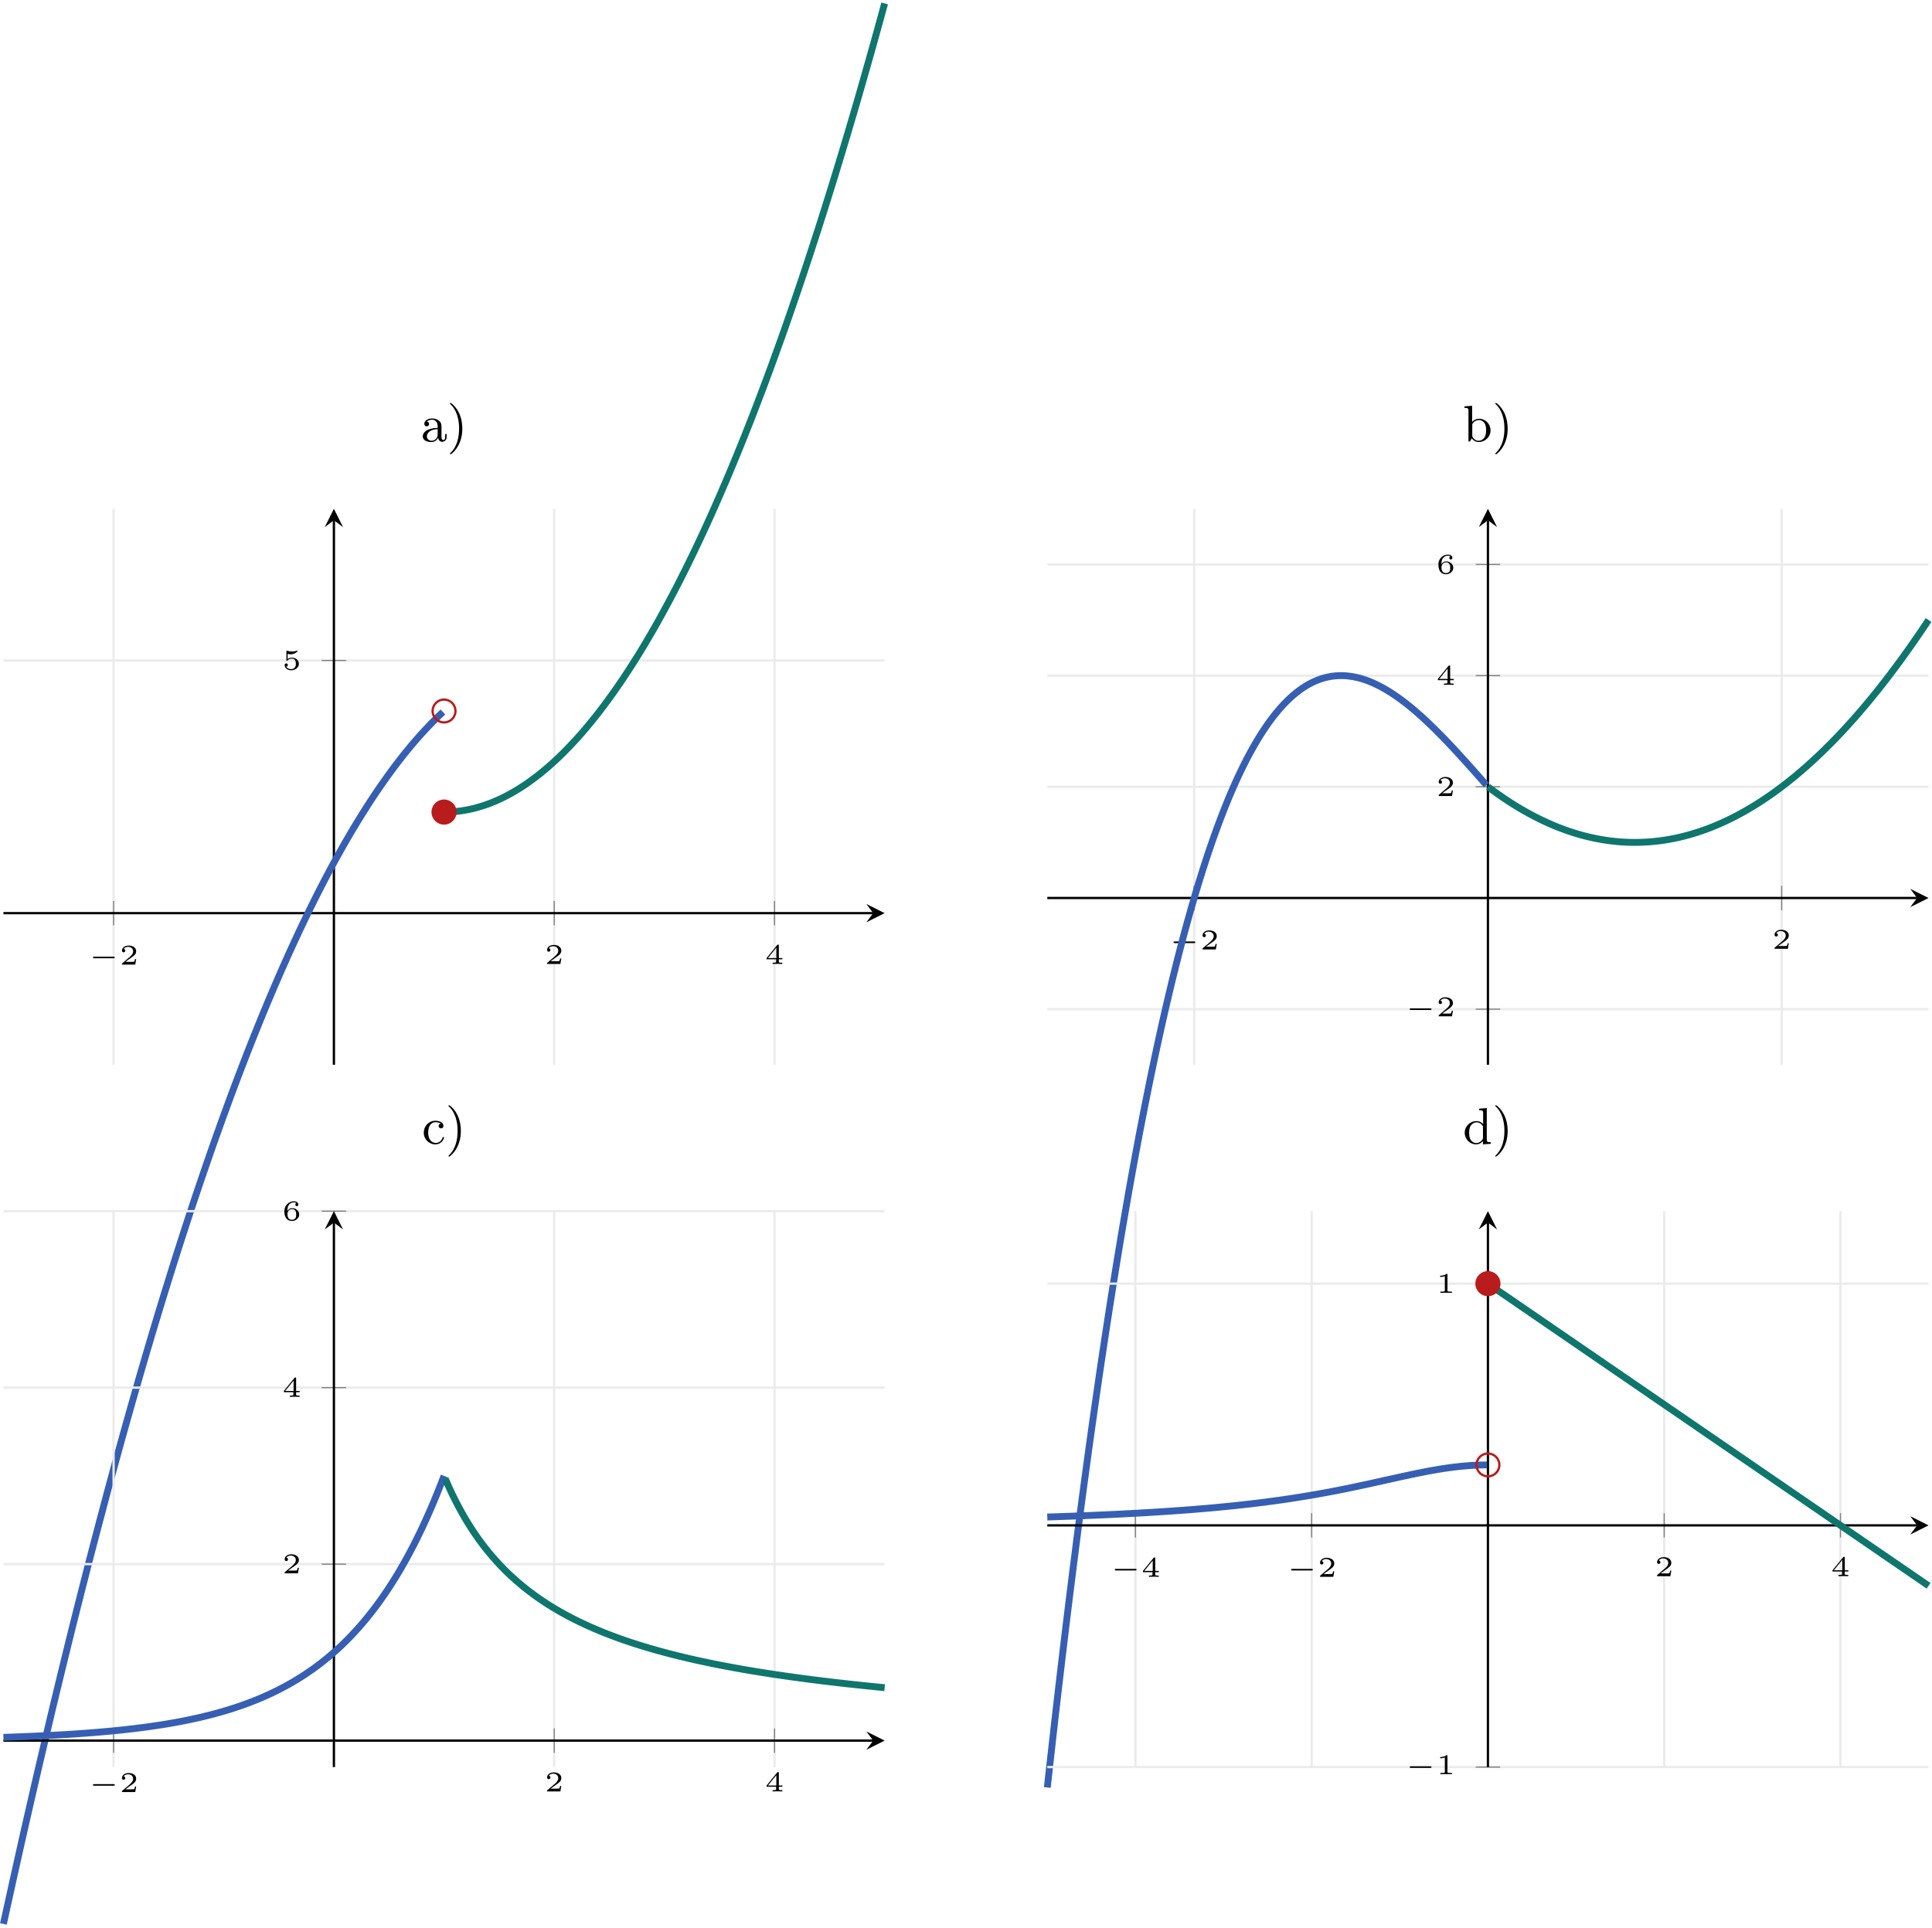
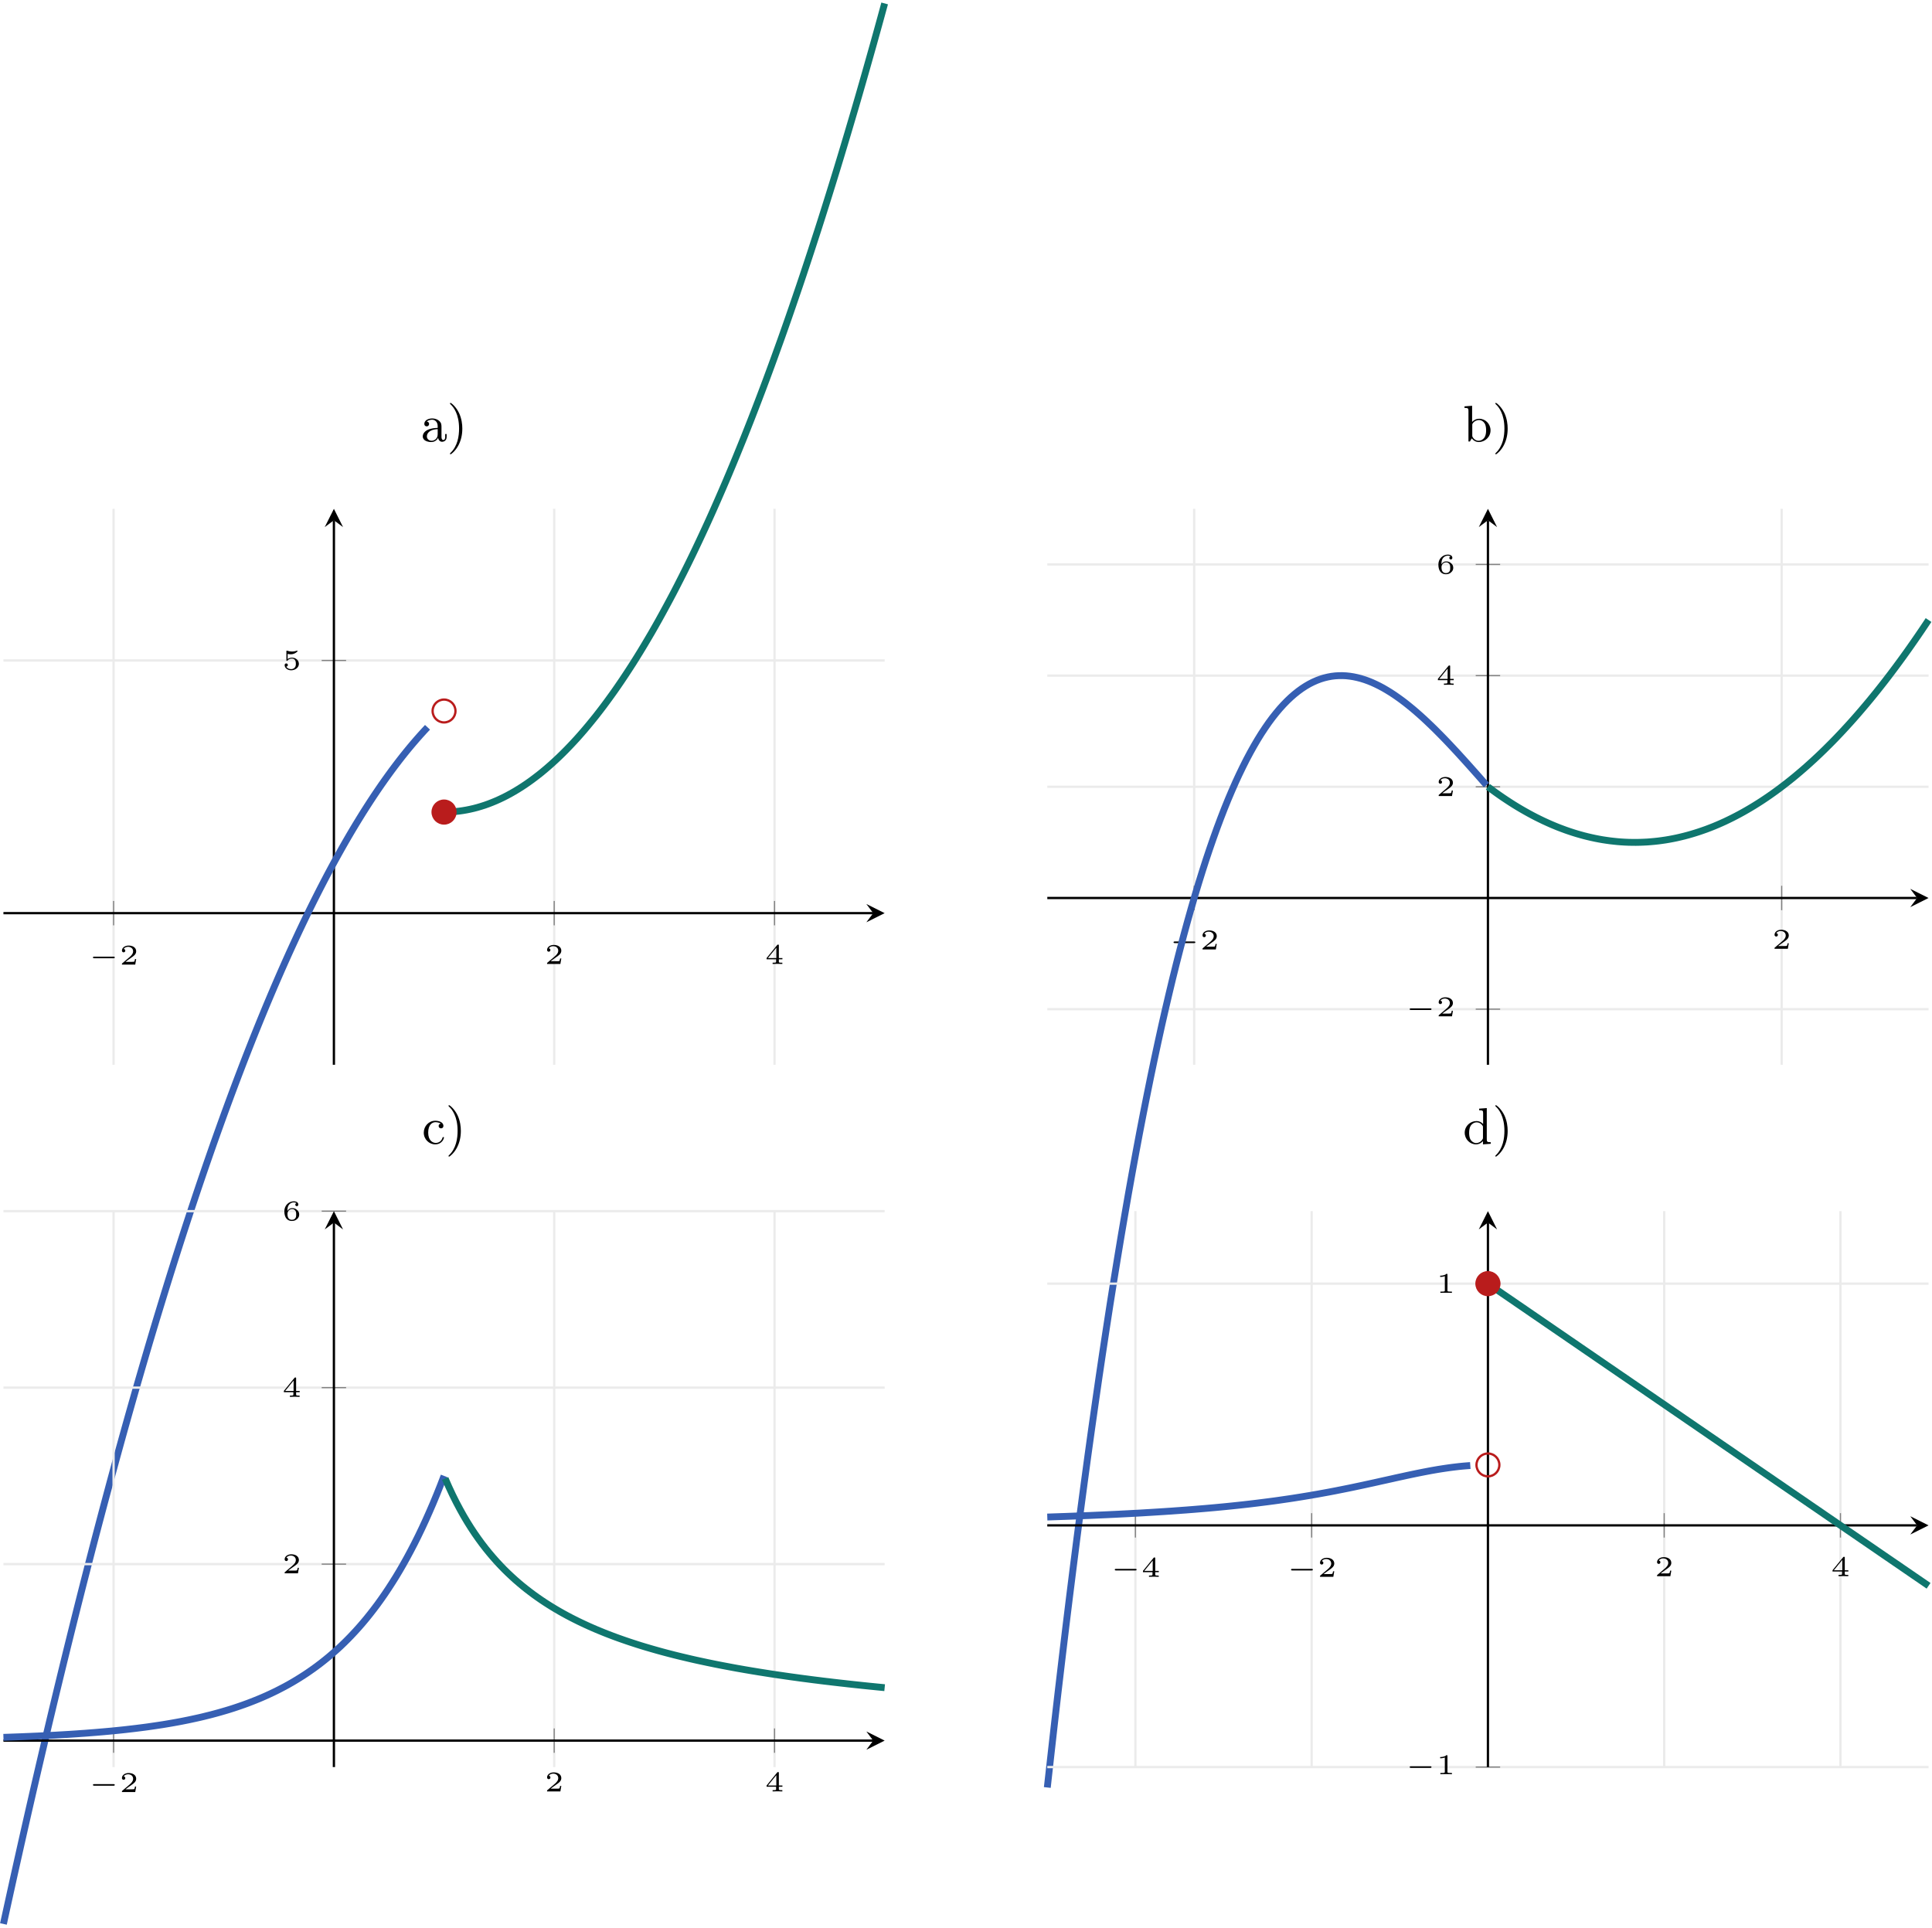
<svg xmlns="http://www.w3.org/2000/svg" xmlns:xlink="http://www.w3.org/1999/xlink" version="1.1" width="336.723pt" height="335.942pt" viewBox="-68.016 -68.016 336.723 335.942">
  <defs>
    <path id="g0-41" d="M2.672-2.251C2.672-2.986 2.564-3.972 2.098-4.967C1.569-6.07 .735-6.725 .628-6.725C.538-6.725 .52-6.653 .52-6.626C.52-6.581 .538-6.554 .601-6.492C1.121-6.025 2.107-4.806 2.107-2.251C2.107-.968 1.874 .816 .574 2.026C.556 2.053 .52 2.089 .52 2.134C.52 2.161 .538 2.233 .628 2.233C.735 2.233 1.542 1.587 2.026 .61C2.457-.251 2.672-1.175 2.672-2.251Z" />
    <path id="g0-97" d="M3.067-.646C3.111-.269 3.371 .054 3.757 .054C3.981 .054 4.546-.081 4.546-.798V-1.3H4.295V-.807C4.295-.708 4.295-.26 3.972-.26S3.649-.69 3.649-.834V-2.403C3.649-2.914 3.649-3.219 3.246-3.587C2.914-3.882 2.484-4.017 2.035-4.017C1.282-4.017 .655-3.64 .655-3.067C.655-2.789 .843-2.636 1.076-2.636C1.318-2.636 1.488-2.815 1.488-3.049C1.488-3.434 1.094-3.479 1.085-3.479C1.327-3.712 1.757-3.793 2.017-3.793C2.475-3.793 2.986-3.452 2.986-2.663V-2.367C2.502-2.349 1.829-2.304 1.228-2.017C.583-1.704 .386-1.237 .386-.879C.386-.143 1.255 .099 1.856 .099C2.6 .099 2.941-.395 3.067-.646ZM2.986-1.264C2.986-.395 2.313-.126 1.919-.126C1.497-.126 1.103-.43 1.103-.879C1.103-1.47 1.614-2.098 2.986-2.152V-1.264Z" />
    <path id="g0-98" d="M1.623-2.86C1.623-3.031 1.623-3.04 1.722-3.183C2.026-3.596 2.466-3.739 2.806-3.739C3.192-3.739 3.551-3.524 3.784-3.147C4.017-2.762 4.035-2.233 4.035-1.946C4.035-1.524 3.981-1.049 3.748-.69C3.551-.403 3.183-.126 2.708-.126C2.304-.126 1.964-.341 1.748-.672C1.623-.861 1.623-.87 1.623-1.04V-2.86ZM1.542-.547C1.82-.152 2.268 .099 2.753 .099C3.82 .099 4.806-.762 4.806-1.937C4.806-3.058 3.918-3.963 2.842-3.963C2.233-3.963 1.811-3.649 1.596-3.407V-6.223L.269-6.124V-5.846C.879-5.846 .959-5.783 .959-5.344V0H1.21L1.542-.547Z" />
    <path id="g0-99" d="M3.264-3.524C3.075-3.488 2.896-3.362 2.896-3.102C2.896-2.869 3.075-2.69 3.309-2.69S3.73-2.842 3.73-3.12C3.73-3.676 3.102-4.017 2.313-4.017C1.166-4.017 .305-3.058 .305-1.937C.305-.78 1.237 .099 2.295 .099C3.542 .099 3.829-.986 3.829-1.067C3.829-1.175 3.73-1.175 3.703-1.175C3.604-1.175 3.604-1.157 3.551-1.004C3.344-.386 2.842-.152 2.385-.152C1.811-.152 1.076-.619 1.076-1.946C1.076-3.344 1.793-3.766 2.331-3.766C2.448-3.766 2.932-3.748 3.264-3.524Z" />
    <path id="g0-100" d="M3.488-1.076C3.488-.915 3.488-.888 3.353-.699C3.075-.296 2.663-.126 2.304-.126C1.919-.126 1.56-.341 1.327-.717C1.094-1.103 1.076-1.632 1.076-1.919C1.076-2.34 1.13-2.815 1.363-3.174C1.56-3.461 1.928-3.739 2.403-3.739C2.78-3.739 3.138-3.551 3.38-3.21C3.488-3.067 3.488-3.058 3.488-2.887V-1.076ZM3.515-3.434C3.47-3.488 3.067-3.963 2.367-3.963C1.264-3.963 .305-3.084 .305-1.928C.305-.807 1.201 .099 2.268 .099C2.923 .099 3.327-.287 3.488-.475V.099L4.842 0V-.278C4.232-.278 4.151-.341 4.151-.78V-6.223L2.824-6.124V-5.846C3.434-5.846 3.515-5.783 3.515-5.344V-3.434Z" />
    <path id="g1-0" d="M4.384-1.106C4.463-1.106 4.598-1.106 4.598-1.245S4.463-1.385 4.384-1.385H1.011C.932-1.385 .797-1.385 .797-1.245S.932-1.106 1.011-1.106H4.384Z" />
    <path id="g2-49" d="M1.983-3.168C1.983-3.318 1.968-3.318 1.803-3.318C1.45-2.999 .897-2.999 .797-2.999H.712V-2.78H.797C.912-2.78 1.235-2.795 1.524-2.919V-.428C1.524-.274 1.524-.219 .996-.219H.747V0C1.021-.02 1.465-.02 1.753-.02S2.486-.02 2.76 0V-.219H2.511C1.983-.219 1.983-.274 1.983-.428V-3.168Z" />
    <path id="g2-50" d="M2.934-.961H2.725C2.71-.867 2.66-.558 2.58-.508C2.54-.478 2.122-.478 2.047-.478H1.071C1.4-.722 1.768-1.001 2.067-1.2C2.516-1.509 2.934-1.798 2.934-2.326C2.934-2.964 2.331-3.318 1.619-3.318C.946-3.318 .453-2.929 .453-2.441C.453-2.182 .672-2.137 .742-2.137C.877-2.137 1.036-2.227 1.036-2.431C1.036-2.61 .907-2.71 .752-2.725C.892-2.949 1.181-3.098 1.514-3.098C1.998-3.098 2.401-2.809 2.401-2.321C2.401-1.903 2.112-1.584 1.729-1.26L.513-.229C.463-.184 .458-.184 .453-.149V0H2.77L2.934-.961Z" />
    <path id="g2-52" d="M3.073-.812V-1.031H2.451V-3.223C2.451-3.342 2.446-3.372 2.316-3.372C2.217-3.372 2.212-3.367 2.157-3.298L.314-1.031V-.812H1.973V-.423C1.973-.269 1.973-.219 1.539-.219H1.365V0C1.599-.01 1.923-.02 2.212-.02S2.819-.01 3.059 0V-.219H2.884C2.451-.219 2.451-.269 2.451-.423V-.812H3.073ZM2.012-2.834V-1.031H.548L2.012-2.834Z" />
    <path id="g2-53" d="M.976-2.745C1.24-2.68 1.465-2.68 1.519-2.68C1.858-2.68 2.107-2.78 2.237-2.849C2.356-2.909 2.695-3.123 2.695-3.233C2.695-3.308 2.64-3.318 2.625-3.318C2.615-3.318 2.605-3.318 2.55-3.293C2.361-3.228 2.052-3.158 1.724-3.158C1.44-3.158 1.166-3.208 .902-3.298C.847-3.318 .837-3.318 .827-3.318C.757-3.318 .757-3.258 .757-3.178V-1.684C.757-1.599 .757-1.534 .852-1.534C.907-1.534 .912-1.544 .956-1.599C1.146-1.818 1.41-1.928 1.748-1.928C2.037-1.928 2.197-1.758 2.267-1.654C2.381-1.484 2.406-1.26 2.406-1.021C2.406-.812 2.386-.533 2.192-.339C1.968-.11 1.684-.095 1.574-.095C1.25-.095 .887-.234 .732-.528C.941-.543 1.011-.692 1.011-.807C1.011-.966 .892-1.086 .732-1.086C.623-1.086 .453-1.021 .453-.792C.453-.304 .932 .11 1.584 .11C2.326 .11 2.934-.389 2.934-1.006C2.934-1.569 2.451-2.092 1.758-2.092C1.445-2.092 1.191-2.012 .976-1.848V-2.745Z" />
    <path id="g2-54" d="M.927-1.634C.932-1.863 .936-2.257 1.116-2.58C1.26-2.849 1.584-3.128 2.047-3.128C2.142-3.128 2.366-3.118 2.516-2.999C2.436-2.979 2.306-2.904 2.306-2.735C2.306-2.575 2.426-2.471 2.57-2.471C2.655-2.471 2.834-2.516 2.834-2.75C2.834-3.019 2.645-3.318 2.042-3.318C1.186-3.318 .399-2.615 .399-1.584C.399-.394 .981 .11 1.709 .11C2.202 .11 2.436-.075 2.605-.214C2.924-.478 2.989-.772 2.989-1.021C2.989-1.325 2.889-1.569 2.63-1.798C2.411-1.998 2.182-2.132 1.748-2.132C1.46-2.132 1.136-1.993 .927-1.634ZM1.709-.095C.941-.095 .941-.922 .941-1.131C.941-1.514 1.215-1.963 1.738-1.963C1.993-1.963 2.152-1.898 2.306-1.699C2.456-1.514 2.461-1.305 2.461-1.026C2.461-.737 2.461-.548 2.301-.349C2.162-.184 1.988-.095 1.709-.095Z" />
  </defs>
  <g id="page1">
    <path d="M-48.219 117.574V20.672M28.574 117.574V20.672M66.973 117.574V20.672" stroke="#ebebeb" fill="none" stroke-width=".399" stroke-miterlimit="10" />
    <path d="M-67.418 47.102H86.168" stroke="#ebebeb" fill="none" stroke-width=".399" stroke-miterlimit="10" />
    <path d="M-48.219 93.27V89.02M28.574 93.27V89.02M66.973 93.27V89.02" stroke="#808080" fill="none" stroke-width=".199" stroke-miterlimit="10" />
    <path d="M-11.949 47.102H-7.695" stroke="#808080" fill="none" stroke-width=".199" stroke-miterlimit="10" />
    <path d="M-67.418 91.145H84.176" stroke="#000" fill="none" stroke-width=".399" stroke-miterlimit="10" />
    <path d="M86.168 91.145L82.98 89.551L84.176 91.145L82.98 92.738" />
    <path d="M-9.82 117.574V22.664" stroke="#000" fill="none" stroke-width=".399" stroke-miterlimit="10" />
    <path d="M-9.82 20.672L-11.418 23.859L-9.82 22.664L-8.227 23.859" />
    <g transform="matrix(1 0 0 1 14.2073 -16.863)">
      <use x="-66.819" y="116.975" xlink:href="#g1-0" />
      <use x="-61.423" y="116.975" xlink:href="#g2-50" />
    </g>
    <g transform="matrix(1 0 0 1 93.6988 -16.974)">
      <use x="-66.819" y="116.975" xlink:href="#g2-50" />
    </g>
    <g transform="matrix(1 0 0 1 132.0955 -16.974)">
      <use x="-66.819" y="116.975" xlink:href="#g2-52" />
    </g>
    <g transform="matrix(1 0 0 1 47.9614 -68.2702)">
      <use x="-66.819" y="116.975" xlink:href="#g2-53" />
    </g>
-     <path d="M-67.418 267.328L-66.773 264.383L-66.129 261.461L-65.484 258.555L-64.844 255.672L-64.199 252.809L-63.555 249.961L-62.91 247.137L-62.266 244.332L-61.625 241.547L-60.981 238.781L-60.336 236.035L-59.691 233.309L-59.051 230.606L-58.406 227.918L-57.762 225.25L-57.117 222.606L-56.473 219.977L-55.832 217.371L-55.188 214.785L-54.543 212.215L-53.898 209.668L-53.254 207.141L-52.613 204.633L-51.969 202.145L-51.324 199.676L-50.68 197.227L-50.035 194.801L-49.395 192.391L-48.75 190L-48.105 187.633L-47.461 185.281L-46.82 182.953L-46.176 180.641L-45.531 178.352L-44.887 176.082L-44.242 173.832L-43.602 171.602L-42.957 169.391L-42.312 167.199L-41.668 165.027L-41.023 162.875L-40.383 160.746L-39.738 158.633L-39.094 156.539L-38.449 154.469L-37.805 152.414L-37.164 150.383L-36.52 148.371L-35.875 146.379L-35.23 144.402L-34.59 142.449L-33.945 140.516L-33.301 138.602L-32.656 136.711L-32.012 134.836L-31.371 132.98L-30.727 131.145L-30.082 129.332L-29.438 127.535L-28.793 125.762L-28.152 124.008L-27.508 122.27L-26.863 120.555L-26.219 118.859L-25.574 117.184L-24.934 115.527L-24.289 113.891L-23.645 112.273L-23 110.676L-22.359 109.098L-21.715 107.543L-21.07 106.004L-20.426 104.488L-19.781 102.988L-19.141 101.512L-18.496 100.055L-17.852 98.613L-17.207 97.195L-16.562 95.797L-15.922 94.418L-15.277 93.059L-14.633 91.719L-13.988 90.398L-13.344 89.102L-12.703 87.82L-12.059 86.559L-11.414 85.32L-10.77 84.098L-10.129 82.898L-9.484 81.719L-8.84 80.555L-8.195 79.414L-7.551 78.293L-6.91 77.191L-6.266 76.109L-5.621 75.047L-4.977 74.004L-4.332 72.984L-3.691 71.98L-3.047 70.996L-2.402 70.035L-1.758 69.09L-1.113 68.168L-.473 67.266L.172 66.379L.816 65.516L1.461 64.672L2.102 63.848L2.746 63.043L3.391 62.258L4.035 61.492L4.68 60.746L5.32 60.023L5.965 59.316L6.609 58.633L7.254 57.965L7.898 57.32L8.539 56.691L9.184 56.086" stroke="#365fb3" fill="none" stroke-width="1.196" stroke-miterlimit="10" />
+     <path d="M-67.418 267.328L-66.797 264.488L-66.176 261.664L-65.555 258.859L-64.934 256.074L-64.313 253.309L-63.691 250.559L-63.07 247.828L-62.449 245.117L-61.828 242.426L-61.207 239.75L-60.586 237.094L-59.965 234.457L-59.344 231.836L-58.723 229.234L-58.102 226.652L-57.481 224.09L-56.859 221.543L-56.238 219.016L-55.617 216.508L-54.996 214.016L-54.375 211.543L-53.754 209.09L-53.133 206.656L-52.512 204.238L-51.891 201.84L-51.27 199.461L-50.648 197.102L-50.027 194.758L-49.406 192.434L-48.785 190.125L-48.164 187.84L-47.543 185.57L-46.922 183.32L-46.301 181.086L-45.68 178.875L-45.059 176.68L-44.438 174.5L-43.816 172.344L-43.195 170.203L-42.574 168.082L-41.953 165.977L-41.332 163.895L-40.711 161.828L-40.086 159.777L-39.465 157.75L-38.844 155.738L-38.223 153.746L-37.602 151.773L-36.98 149.816L-36.359 147.879L-35.738 145.961L-35.117 144.059L-34.496 142.18L-33.875 140.316L-33.254 138.469L-32.633 136.645L-32.012 134.836L-31.391 133.047L-30.77 131.273L-30.148 129.523L-29.527 127.789L-28.906 126.07L-28.285 124.375L-27.664 122.695L-27.043 121.035L-26.422 119.395L-25.801 117.77L-25.18 116.164L-24.559 114.578L-23.938 113.008L-23.316 111.457L-22.695 109.926L-22.074 108.414L-21.453 106.918L-20.832 105.445L-20.211 103.984L-19.59 102.547L-18.969 101.125L-18.348 99.723L-17.727 98.34L-17.105 96.973L-16.484 95.629L-15.863 94.297L-15.242 92.988L-14.621 91.695L-14 90.422L-13.379 89.168L-12.758 87.934L-12.137 86.715L-11.516 85.516L-10.895 84.332L-10.274 83.172L-9.652 82.027L-9.031 80.902L-8.41 79.793L-7.789 78.703L-7.168 77.633L-6.547 76.582L-5.926 75.547L-5.305 74.535L-4.684 73.535L-4.062 72.559L-3.441 71.598L-2.82 70.656L-2.199 69.734L-1.578 68.828L-.957 67.945L-.336 67.078L.285 66.227L.906 65.398L1.527 64.586L2.148 63.789L2.769 63.016L3.391 62.258L4.012 61.52L4.633 60.801L5.254 60.098L5.875 59.414L6.496 58.75" stroke="#365fb3" fill="none" stroke-width="1.196" stroke-miterlimit="10" />
    <path d="M9.375 73.527L10.02 73.516L10.668 73.488L11.312 73.438L11.957 73.367L12.601 73.277L13.25 73.168L13.895 73.039L14.539 72.891L15.184 72.723L15.828 72.531L16.477 72.324L17.121 72.094L17.766 71.844L18.41 71.578L19.055 71.289L19.703 70.98L20.348 70.652L20.992 70.301L21.637 69.934L22.281 69.547L22.93 69.137L23.574 68.711L24.219 68.262L24.863 67.793L25.508 67.305L26.156 66.801L26.801 66.27L27.445 65.723L28.09 65.156L28.734 64.57L29.383 63.961L30.027 63.336L30.672 62.688L31.316 62.02L31.961 61.336L32.61 60.629L33.254 59.902L33.899 59.156L34.543 58.387L35.188 57.602L35.836 56.797L36.481 55.969L37.125 55.125L37.77 54.258L38.414 53.371L39.063 52.465L39.707 51.539L40.352 50.594L40.996 49.629L41.641 48.645L42.289 47.641L42.934 46.613L43.578 45.57L44.223 44.504L44.867 43.418L45.516 42.316L46.16 41.191L46.805 40.047L47.449 38.879L48.094 37.695L48.742 36.492L49.387 35.27L50.031 34.023L50.676 32.758L51.32 31.477L51.969 30.172L52.613 28.848L53.258 27.504L53.903 26.141L54.547 24.758L55.195 23.355L55.84 21.93L56.485 20.488L57.129 19.023L57.774 17.543L58.422 16.039L59.067 14.516L59.711 12.973L60.356 11.41L61 9.828L61.649 8.227L62.293 6.602L62.938 4.961L63.582 3.297L64.227 1.617L64.875-.086L65.52-1.809L66.164-3.551L66.809-5.312L67.453-7.094L68.102-8.895L68.746-10.715L69.391-12.555L70.035-14.418L70.68-16.301L71.328-18.199L71.973-20.121L72.617-22.062L73.262-24.023L73.906-26.004L74.555-28.004L75.199-30.023L75.844-32.066L76.488-34.125L77.133-36.203L77.781-38.305L78.426-40.426L79.07-42.566L79.715-44.723L80.36-46.906L81.008-49.105L81.653-51.324L82.297-53.562L82.942-55.824L83.586-58.102L84.235-60.402L84.879-62.719L85.524-65.059L86.168-67.418" stroke="#0f766e" fill="none" stroke-width="1.196" stroke-miterlimit="10" />
    <path d="M11.367 55.91C11.367 54.809 10.476 53.918 9.375 53.918C8.277 53.918 7.383 54.809 7.383 55.91C7.383 57.008 8.277 57.902 9.375 57.902C10.476 57.902 11.367 57.008 11.367 55.91Z" stroke="#b91c1c" fill="none" stroke-width=".399" stroke-miterlimit="10" />
    <path d="M11.367 73.527C11.367 72.426 10.476 71.535 9.375 71.535C8.277 71.535 7.383 72.426 7.383 73.527C7.383 74.629 8.277 75.52 9.375 75.52C10.476 75.52 11.367 74.629 11.367 73.527Z" fill="#b91c1c" />
    <path d="M11.367 73.527C11.367 72.426 10.476 71.535 9.375 71.535C8.277 71.535 7.383 72.426 7.383 73.527C7.383 74.629 8.277 75.52 9.375 75.52C10.476 75.52 11.367 74.629 11.367 73.527Z" stroke="#b91c1c" fill="none" stroke-width=".399" stroke-miterlimit="10" />
    <g transform="matrix(1 0 0 1 72.09984 -108.0416)">
      <use x="-66.819" y="116.975" xlink:href="#g0-97" />
      <use x="-62.212" y="116.975" xlink:href="#g0-41" />
    </g>
    <path d="M140.113 117.574V20.672M242.508 117.574V20.672" stroke="#ebebeb" fill="none" stroke-width=".399" stroke-miterlimit="10" />
    <path d="M114.516 107.883H268.106M114.516 69.121H268.106M114.516 49.742H268.106M114.516 30.363H268.106" stroke="#ebebeb" fill="none" stroke-width=".399" stroke-miterlimit="10" />
    <path d="M140.113 90.629V86.375M242.508 90.629V86.375" stroke="#808080" fill="none" stroke-width=".199" stroke-miterlimit="10" />
    <path d="M189.184 107.883H193.438M189.184 69.121H193.438M189.184 49.742H193.438M189.184 30.363H193.438" stroke="#808080" fill="none" stroke-width=".199" stroke-miterlimit="10" />
    <path d="M114.516 88.504H266.113" stroke="#000" fill="none" stroke-width=".399" stroke-miterlimit="10" />
    <path d="M268.105 88.504L264.918 86.91L266.113 88.504L264.918 90.098" />
    <path d="M191.312 117.574V22.664" stroke="#000" fill="none" stroke-width=".399" stroke-miterlimit="10" />
    <path d="M191.313 20.672L189.719 23.859L191.313 22.664L192.906 23.859" />
    <g transform="matrix(1 0 0 1 202.5404 -19.5058)">
      <use x="-66.819" y="116.975" xlink:href="#g1-0" />
      <use x="-61.423" y="116.975" xlink:href="#g2-50" />
    </g>
    <g transform="matrix(1 0 0 1 307.6314 -19.6166)">
      <use x="-66.819" y="116.975" xlink:href="#g2-50" />
    </g>
    <g transform="matrix(1 0 0 1 243.6974 -7.847)">
      <use x="-66.819" y="116.975" xlink:href="#g1-0" />
      <use x="-61.423" y="116.975" xlink:href="#g2-50" />
    </g>
    <g transform="matrix(1 0 0 1 249.0944 -46.2474)">
      <use x="-66.819" y="116.975" xlink:href="#g2-50" />
    </g>
    <g transform="matrix(1 0 0 1 249.0944 -65.6275)">
      <use x="-66.819" y="116.975" xlink:href="#g2-52" />
    </g>
    <g transform="matrix(1 0 0 1 249.0944 -85.0077)">
      <use x="-66.819" y="116.975" xlink:href="#g2-54" />
    </g>
    <path d="M114.516 243.543L115.16 237.754L115.801 232.078L116.445 226.504L117.09 221.043L117.731 215.684L118.375 210.434L119.02 205.285L119.66 200.242L120.305 195.301L120.949 190.461L121.59 185.723L122.234 181.086L122.879 176.547L123.52 172.106L124.164 167.762L124.809 163.516L125.449 159.363L126.094 155.305L126.738 151.344L127.379 147.469L128.024 143.692L128.664 140L129.309 136.402L129.953 132.891L130.594 129.469L131.238 126.133L131.883 122.887L132.524 119.723L133.168 116.641L133.812 113.645L134.453 110.731L135.098 107.899L135.742 105.149L136.383 102.477L137.027 99.883L137.672 97.367L138.312 94.93L138.957 92.567L139.602 90.277L140.242 88.067L140.887 85.926L141.531 83.856L142.172 81.86L142.816 79.934L143.461 78.078L144.102 76.289L144.746 74.57L145.387 72.918L146.031 71.328L146.676 69.809L147.316 68.348L147.961 66.953L148.606 65.621L149.246 64.348L149.891 63.137L150.535 61.985L151.176 60.891L151.82 59.852L152.465 58.875L153.106 57.949L153.75 57.078L154.395 56.266L155.035 55.504L155.68 54.793L156.324 54.133L156.965 53.524L157.609 52.965L158.254 52.453L158.895 51.988L159.539 51.57L160.184 51.195L160.824 50.871L161.469 50.586L162.109 50.344L162.754 50.145L163.399 49.988L164.039 49.867L164.684 49.789L165.328 49.75L165.969 49.746L166.613 49.777L167.258 49.848L167.899 49.949L168.543 50.086L169.188 50.254L169.828 50.453L170.473 50.684L171.117 50.945L171.758 51.238L172.402 51.555L173.047 51.899L173.688 52.274L174.332 52.668L174.977 53.09L175.617 53.535L176.262 54L176.906 54.488L177.547 55L178.191 55.527L178.832 56.074L179.477 56.641L180.121 57.223L180.762 57.824L181.406 58.438L182.051 59.063L182.691 59.707L183.336 60.36L183.981 61.024L184.621 61.699L185.266 62.387L185.91 63.078L186.551 63.781L187.195 64.488L187.84 65.203L188.481 65.922L189.125 66.645L189.77 67.371L190.41 68.102L191.055 68.832" stroke="#365fb3" fill="none" stroke-width="1.196" stroke-miterlimit="10" />
    <path d="M191.312 69.121L191.957 69.606L192.602 70.074L193.246 70.531L193.891 70.977L194.539 71.41L195.184 71.832L195.828 72.242L196.473 72.637L197.117 73.02L197.766 73.391L198.41 73.75L199.055 74.098L199.699 74.434L200.344 74.754L200.992 75.067L201.637 75.363L202.281 75.649L202.926 75.922L203.57 76.184L204.219 76.43L204.863 76.668L205.508 76.891L206.152 77.102L206.797 77.301L207.445 77.488L208.09 77.664L208.734 77.824L209.379 77.973L210.027 78.113L210.672 78.238L211.316 78.352L211.961 78.449L212.606 78.539L213.254 78.613L213.899 78.68L214.543 78.731L215.188 78.77L215.832 78.797L216.481 78.809L217.125 78.813L217.77 78.801L218.414 78.777L219.059 78.746L219.707 78.695L220.352 78.637L220.996 78.567L221.641 78.481L222.285 78.387L222.934 78.277L223.578 78.156L224.223 78.024L224.867 77.875L225.512 77.719L226.16 77.547L226.805 77.363L227.449 77.168L228.094 76.961L228.738 76.742L229.387 76.512L230.031 76.266L230.676 76.012L231.32 75.742L231.965 75.461L232.613 75.168L233.258 74.86L233.902 74.543L234.547 74.211L235.195 73.867L235.84 73.512L236.484 73.145L237.129 72.766L237.773 72.375L238.422 71.969L239.066 71.555L239.711 71.125L240.356 70.684L241 70.231L241.648 69.762L242.293 69.285L242.938 68.793L243.582 68.293L244.227 67.777L244.875 67.25L245.52 66.707L246.164 66.156L246.809 65.594L247.453 65.016L248.102 64.426L248.746 63.824L249.391 63.211L250.035 62.586L250.68 61.945L251.328 61.297L251.973 60.633L252.617 59.957L253.262 59.27L253.906 58.57L254.555 57.856L255.199 57.133L255.844 56.395L256.488 55.645L257.133 54.883L257.781 54.11L258.426 53.324L259.07 52.527L259.715 51.715L260.363 50.891L261.008 50.055L261.652 49.207L262.297 48.348L262.941 47.477L263.59 46.59L264.234 45.695L264.879 44.785L265.523 43.863L266.168 42.93L266.816 41.981L267.461 41.024L268.106 40.055" stroke="#0f766e" fill="none" stroke-width="1.196" stroke-miterlimit="10" />
    <g transform="matrix(1 0 0 1 253.7784 -108.0418)">
      <use x="-66.819" y="116.975" xlink:href="#g0-98" />
      <use x="-61.7" y="116.975" xlink:href="#g0-41" />
    </g>
    <path d="M-48.219 239.984V143.086M28.574 239.984V143.086M66.973 239.984V143.086" stroke="#ebebeb" fill="none" stroke-width=".399" stroke-miterlimit="10" />
    <path d="M-67.418 204.609H86.168M-67.418 173.848H86.168M-67.418 143.086H86.168" stroke="#ebebeb" fill="none" stroke-width=".399" stroke-miterlimit="10" />
    <path d="M-48.219 237.496V233.246M28.574 237.496V233.246M66.973 237.496V233.246" stroke="#808080" fill="none" stroke-width=".199" stroke-miterlimit="10" />
    <path d="M-11.949 204.609H-7.695M-11.949 173.848H-7.695M-11.949 143.086H-7.695" stroke="#808080" fill="none" stroke-width=".199" stroke-miterlimit="10" />
    <path d="M-67.418 235.371H84.176" stroke="#000" fill="none" stroke-width=".399" stroke-miterlimit="10" />
    <path d="M86.168 235.371L82.98 233.778L84.176 235.371L82.98 236.965" />
    <path d="M-9.82 239.984V145.078" stroke="#000" fill="none" stroke-width=".399" stroke-miterlimit="10" />
    <path d="M-9.82 143.086L-11.418 146.273L-9.82 145.078L-8.227 146.273" />
    <g transform="matrix(1 0 0 1 14.2073 135.268)">
      <use x="-66.819" y="109.07" xlink:href="#g1-0" />
      <use x="-61.423" y="109.07" xlink:href="#g2-50" />
    </g>
    <g transform="matrix(1 0 0 1 93.6988 135.157)">
      <use x="-66.819" y="109.07" xlink:href="#g2-50" />
    </g>
    <g transform="matrix(1 0 0 1 132.0955 135.157)">
      <use x="-66.819" y="109.07" xlink:href="#g2-52" />
    </g>
    <g transform="matrix(1 0 0 1 47.9614 97.144)">
      <use x="-66.819" y="109.07" xlink:href="#g2-50" />
    </g>
    <g transform="matrix(1 0 0 1 47.9614 66.382)">
      <use x="-66.819" y="109.07" xlink:href="#g2-52" />
    </g>
    <g transform="matrix(1 0 0 1 47.9614 35.62)">
      <use x="-66.819" y="109.07" xlink:href="#g2-54" />
    </g>
    <path d="M-67.418 234.801L-66.773 234.781L-66.125 234.758L-65.481 234.734L-64.836 234.711L-64.191 234.688L-63.547 234.66L-62.898 234.633L-62.254 234.605L-61.609 234.578L-60.965 234.547L-60.32 234.516L-59.672 234.484L-59.027 234.449L-58.383 234.418L-57.738 234.379L-57.094 234.344L-56.445 234.305L-55.801 234.266L-55.156 234.223L-54.512 234.18L-53.867 234.133L-53.219 234.09L-52.574 234.039L-51.93 233.988L-51.285 233.938L-50.641 233.883L-49.992 233.828L-49.348 233.77L-48.703 233.711L-48.059 233.648L-47.414 233.582L-46.766 233.516L-46.121 233.445L-45.477 233.371L-44.832 233.297L-44.188 233.219L-43.539 233.137L-42.895 233.055L-42.25 232.969L-41.605 232.875L-40.961 232.781L-40.312 232.684L-39.668 232.586L-39.023 232.48L-38.379 232.371L-37.734 232.258L-37.086 232.141L-36.441 232.02L-35.797 231.891L-35.152 231.762L-34.508 231.625L-33.859 231.484L-33.215 231.34L-32.57 231.188L-31.926 231.027L-31.277 230.867L-30.633 230.695L-29.988 230.52L-29.344 230.336L-28.699 230.148L-28.051 229.953L-27.406 229.75L-26.762 229.535L-26.117 229.316L-25.473 229.09L-24.824 228.852L-24.18 228.606L-23.535 228.352L-22.891 228.09L-22.246 227.816L-21.598 227.531L-20.953 227.234L-20.309 226.93L-19.664 226.613L-19.02 226.281L-18.371 225.941L-17.727 225.586L-17.082 225.219L-16.438 224.836L-15.793 224.438L-15.145 224.027L-14.5 223.602L-13.855 223.156L-13.211 222.699L-12.566 222.223L-11.918 221.727L-11.274 221.215L-10.629 220.684L-9.984 220.129L-9.34 219.559L-8.691 218.965L-8.047 218.348L-7.402 217.707L-6.758 217.043L-6.113 216.352L-5.465 215.637L-4.82 214.894L-4.176 214.125L-3.531 213.324L-2.887 212.496L-2.238 211.637L-1.594 210.742L-.949 209.816L-.305 208.856L.34 207.856L.988 206.824L1.633 205.75L2.277 204.633L2.922 203.477L3.566 202.277L4.215 201.031L4.859 199.742L5.504 198.402L6.148 197.012L6.793 195.566L7.441 194.07L8.086 192.516L8.73 190.906L9.375 189.231" stroke="#365fb3" fill="none" stroke-width="1.196" stroke-miterlimit="10" />
    <path d="M9.566 189.684L10.211 191.152L10.855 192.531L11.5 193.824L12.145 195.039L12.785 196.188L13.43 197.273L14.074 198.301L14.719 199.273L15.363 200.195L16.004 201.07L16.648 201.906L17.293 202.699L17.938 203.457L18.578 204.18L19.223 204.871L19.867 205.535L20.512 206.168L21.156 206.773L21.797 207.356L22.441 207.914L23.086 208.453L23.73 208.969L24.375 209.465L25.016 209.945L25.66 210.406L26.305 210.852L26.949 211.281L27.594 211.695L28.234 212.094L28.879 212.481L29.523 212.856L30.168 213.219L30.809 213.57L31.453 213.91L32.098 214.238L32.742 214.559L33.387 214.867L34.028 215.168L34.672 215.461L35.317 215.746L35.961 216.023L36.606 216.289L37.246 216.551L37.891 216.805L38.535 217.051L39.18 217.293L39.824 217.527L40.465 217.754L41.11 217.977L41.754 218.195L42.399 218.406L43.039 218.613L43.684 218.816L44.328 219.012L44.973 219.203L45.617 219.391L46.258 219.574L46.903 219.754L47.547 219.93L48.192 220.102L48.836 220.269L49.477 220.434L50.121 220.594L50.766 220.75L51.41 220.902L52.055 221.055L52.695 221.203L53.34 221.348L53.985 221.488L54.629 221.625L55.27 221.762L55.914 221.894L56.559 222.027L57.203 222.156L57.848 222.281L58.488 222.402L59.133 222.523L59.778 222.644L60.422 222.762L61.067 222.875L61.707 222.988L62.352 223.098L62.996 223.207L63.641 223.312L64.285 223.418L64.926 223.519L65.57 223.621L66.215 223.723L66.86 223.82L67.5 223.914L68.145 224.008L68.789 224.102L69.434 224.195L70.078 224.285L70.719 224.371L71.363 224.461L72.008 224.547L72.653 224.629L73.297 224.715L73.938 224.797L74.582 224.875L75.227 224.957L75.871 225.035L76.516 225.109L77.156 225.188L77.801 225.262L78.445 225.336L79.09 225.406L79.731 225.481L80.375 225.551L81.02 225.621L81.664 225.688L82.309 225.758L82.949 225.824L83.594 225.891L84.238 225.953L84.883 226.019L85.528 226.082L86.168 226.144" stroke="#0f766e" fill="none" stroke-width="1.196" stroke-miterlimit="10" />
    <g transform="matrix(1 0 0 1 72.35582 22.276)">
      <use x="-66.819" y="109.07" xlink:href="#g0-99" />
      <use x="-62.724" y="109.07" xlink:href="#g0-41" />
    </g>
    <path d="M129.871 239.984V143.085M160.59 239.984V143.085M222.032 239.984V143.085M252.751 239.984V143.085" stroke="#ebebeb" fill="none" stroke-width=".399" stroke-miterlimit="10" />
    <path d="M114.511 239.984H268.109M114.511 155.722H268.109" stroke="#ebebeb" fill="none" stroke-width=".399" stroke-miterlimit="10" />
    <path d="M129.871 199.98V195.726M160.589 199.98V195.726M222.031 199.98V195.726M252.75 199.98V195.726" stroke="#808080" fill="none" stroke-width=".199" stroke-miterlimit="10" />
    <path d="M189.183 239.984H193.437M189.183 155.722H193.437" stroke="#808080" fill="none" stroke-width=".199" stroke-miterlimit="10" />
    <path d="M114.511 197.855H266.117" stroke="#000" fill="none" stroke-width=".399" stroke-miterlimit="10" />
    <path d="M268.11 197.855L264.922 196.262L266.117 197.855L264.922 199.449" />
    <path d="M191.312 239.984V145.078" stroke="#000" fill="none" stroke-width=".399" stroke-miterlimit="10" />
    <path d="M191.313 143.086L189.715 146.273L191.313 145.078L192.906 146.273" />
    <g transform="matrix(1 0 0 1 192.2974 94.644)">
      <use x="-66.819" y="112.177" xlink:href="#g1-0" />
      <use x="-61.423" y="112.177" xlink:href="#g2-52" />
    </g>
    <g transform="matrix(1 0 0 1 223.0174 94.644)">
      <use x="-66.819" y="112.177" xlink:href="#g1-0" />
      <use x="-61.423" y="112.177" xlink:href="#g2-50" />
    </g>
    <g transform="matrix(1 0 0 1 287.1554 94.533)">
      <use x="-66.819" y="112.177" xlink:href="#g2-50" />
    </g>
    <g transform="matrix(1 0 0 1 317.8744 94.533)">
      <use x="-66.819" y="112.177" xlink:href="#g2-52" />
    </g>
    <g transform="matrix(1 0 0 1 243.6974 129.053)">
      <use x="-66.819" y="112.177" xlink:href="#g1-0" />
      <use x="-61.423" y="112.177" xlink:href="#g2-49" />
    </g>
    <g transform="matrix(1 0 0 1 249.0944 45.152)">
      <use x="-66.819" y="112.177" xlink:href="#g2-49" />
    </g>
-     <path d="M114.511 196.402L115.156 196.379L115.8 196.359L116.445 196.335L117.086 196.312L117.73 196.289L118.375 196.265L119.019 196.242L119.664 196.218L120.308 196.195L120.953 196.168L121.597 196.14L122.242 196.113L122.882 196.085L123.527 196.058L124.171 196.031L124.816 196L125.46 195.972L126.105 195.941L126.75 195.91L127.394 195.879L128.035 195.843L128.679 195.812L129.324 195.777L129.968 195.742L130.613 195.707L131.257 195.668L131.902 195.632L132.547 195.593L133.191 195.554L133.832 195.515L134.476 195.472L135.121 195.429L135.765 195.386L136.41 195.343L137.054 195.297L137.699 195.25L138.343 195.203L138.988 195.156L139.629 195.105L140.273 195.054L140.918 195L141.562 194.945L142.207 194.89L142.851 194.835L143.496 194.777L144.14 194.718L144.785 194.656L145.425 194.593L146.07 194.531L146.714 194.464L147.359 194.398L148.004 194.328L148.648 194.257L149.293 194.183L149.937 194.113L150.578 194.035L151.222 193.957L151.867 193.879L152.511 193.797L153.156 193.71L153.8 193.625L154.445 193.539L155.089 193.449L155.734 193.355L156.375 193.261L157.019 193.164L157.664 193.066L158.308 192.964L158.953 192.859L159.597 192.754L160.242 192.648L160.886 192.539L161.531 192.425L162.172 192.308L162.816 192.191L163.46 192.074L164.105 191.953L164.75 191.828L165.394 191.703L166.039 191.574L166.683 191.441L167.324 191.308L167.968 191.175L168.613 191.039L169.257 190.902L169.902 190.765L170.547 190.625L171.191 190.484L171.835 190.339L172.48 190.199L173.121 190.054L173.765 189.91L174.41 189.769L175.054 189.625L175.699 189.484L176.343 189.343L176.988 189.203L177.632 189.066L178.277 188.929L178.918 188.797L179.562 188.664L180.207 188.539L180.851 188.414L181.496 188.297L182.14 188.183L182.785 188.074L183.429 187.972L184.07 187.875L184.714 187.785L185.359 187.703L186.004 187.629L186.648 187.558L187.293 187.5L187.937 187.445L188.582 187.402L189.226 187.371L189.867 187.343L190.511 187.328L191.156 187.324" stroke="#365fb3" fill="none" stroke-width="1.196" stroke-miterlimit="10" />
+     <path d="M114.511 196.402L115.132 196.382L115.75 196.359L116.371 196.339L116.988 196.316L117.609 196.297L118.23 196.273L118.847 196.25L119.468 196.226L120.086 196.203L120.707 196.175L121.328 196.152L121.945 196.129L122.566 196.101L123.183 196.074L123.804 196.047L124.425 196.019L125.043 195.992L125.664 195.96L126.281 195.933L126.902 195.902L127.523 195.871L128.14 195.839L128.761 195.808L129.379 195.773L130 195.742L130.621 195.707L131.238 195.672L131.859 195.632L132.48 195.597L133.097 195.558L133.718 195.519L134.335 195.48L134.957 195.441L135.578 195.398L136.195 195.359L136.816 195.312L137.433 195.269L138.054 195.222L138.675 195.179L139.293 195.129L139.914 195.082L140.531 195.031L141.152 194.98L141.773 194.929L142.39 194.875L143.011 194.82L143.629 194.765L144.25 194.707L144.871 194.648L145.488 194.589L146.109 194.527L146.726 194.464L147.347 194.398L147.968 194.332L148.585 194.265L149.207 194.195L149.828 194.125L150.445 194.05L151.066 193.976L151.683 193.898L152.304 193.82L152.925 193.742L153.543 193.66L154.164 193.578L154.781 193.492L155.402 193.402L156.023 193.312L156.64 193.222L157.261 193.129L157.879 193.031L158.5 192.933L159.121 192.832L159.738 192.73L160.359 192.629L160.976 192.519L161.597 192.414L162.218 192.3L162.835 192.187L163.457 192.074L164.074 191.957L164.695 191.839L165.316 191.714L165.933 191.593L166.554 191.468L167.175 191.343L167.793 191.214L168.414 191.082L169.031 190.953L169.652 190.82L170.273 190.683L170.89 190.55L171.511 190.414L172.129 190.277L172.75 190.136L173.371 190L173.988 189.863L174.609 189.726L175.226 189.585L175.847 189.449L176.468 189.316L177.085 189.179L177.707 189.047L178.324 188.918L178.945 188.789L179.566 188.664L180.183 188.543L180.804 188.425L181.422 188.308L182.043 188.199L182.664 188.093L183.281 187.996L183.902 187.902L184.523 187.812L185.14 187.73L185.761 187.656L186.379 187.585L187 187.523L187.621 187.472L188.238 187.425" stroke="#365fb3" fill="none" stroke-width="1.196" stroke-miterlimit="10" />
    <path d="M191.312 155.722L191.957 156.168L192.601 156.609L193.246 157.05L193.89 157.496L194.539 157.937L195.183 158.379L195.828 158.82L196.472 159.265L197.121 159.707L197.765 160.148L198.41 160.593L199.054 161.035L199.699 161.476L200.347 161.918L200.992 162.363L201.636 162.804L202.281 163.246L202.925 163.691L203.574 164.132L204.218 164.574L204.863 165.015L205.507 165.46L206.156 165.902L206.8 166.343L207.445 166.789L208.089 167.23L208.734 167.672L209.382 168.113L210.027 168.558L210.672 169L211.316 169.441L211.96 169.886L212.609 170.328L213.254 170.769L213.898 171.214L214.543 171.656L215.191 172.097L215.836 172.539L216.48 172.984L217.125 173.425L217.769 173.867L218.418 174.308L219.062 174.754L219.707 175.195L220.351 175.636L220.996 176.082L221.644 176.523L222.289 176.964L222.933 177.41L223.578 177.851L224.226 178.293L224.871 178.734L225.515 179.179L226.16 179.621L226.804 180.062L227.453 180.507L228.097 180.949L228.742 181.39L229.386 181.832L230.031 182.277L230.679 182.718L231.324 183.16L231.968 183.605L232.613 184.047L233.261 184.488L233.906 184.929L234.55 185.375L235.195 185.816L235.839 186.257L236.488 186.703L237.132 187.144L237.777 187.585L238.421 188.031L239.07 188.472L239.714 188.914L240.359 189.355L241.004 189.8L241.648 190.242L242.296 190.683L242.941 191.129L243.586 191.57L244.23 192.011L244.875 192.453L245.523 192.898L246.168 193.339L246.812 193.781L247.457 194.226L248.105 194.668L248.75 195.109L249.394 195.55L250.039 195.996L250.683 196.437L251.332 196.879L251.976 197.324L252.621 197.765L253.265 198.207L253.91 198.652L254.558 199.093L255.203 199.535L255.847 199.976L256.492 200.422L257.14 200.863L257.785 201.304L258.429 201.746L259.074 202.191L259.718 202.632L260.367 203.078L261.011 203.519L261.656 203.96L262.3 204.402L262.949 204.843L263.593 205.289L264.238 205.73L264.882 206.172L265.527 206.617L266.175 207.058L266.82 207.5L267.464 207.945L268.109 208.386" stroke="#0f766e" fill="none" stroke-width="1.196" stroke-miterlimit="10" />
    <path d="M193.304 187.32C193.304 186.222 192.41 185.328 191.312 185.328C190.21 185.328 189.316 186.222 189.316 187.32C189.316 188.422 190.21 189.312 191.312 189.312C192.41 189.312 193.304 188.422 193.304 187.32Z" stroke="#b91c1c" fill="none" stroke-width=".399" stroke-miterlimit="10" />
    <path d="M193.304 155.722C193.304 154.625 192.41 153.73 191.312 153.73C190.21 153.73 189.316 154.625 189.316 155.722C189.316 156.824 190.21 157.714 191.312 157.714C192.41 157.714 193.304 156.824 193.304 155.722Z" fill="#b91c1c" />
    <path d="M193.304 155.722C193.304 154.625 192.41 153.73 191.312 153.73C190.21 153.73 189.316 154.625 189.316 155.722C189.316 156.824 190.21 157.714 191.312 157.714C192.41 157.714 193.304 156.824 193.304 155.722Z" stroke="#b91c1c" fill="none" stroke-width=".399" stroke-miterlimit="10" />
    <g transform="matrix(1 0 0 1 253.7784 19.169)">
      <use x="-66.819" y="112.177" xlink:href="#g0-100" />
      <use x="-61.7" y="112.177" xlink:href="#g0-41" />
    </g>
  </g>
</svg>
